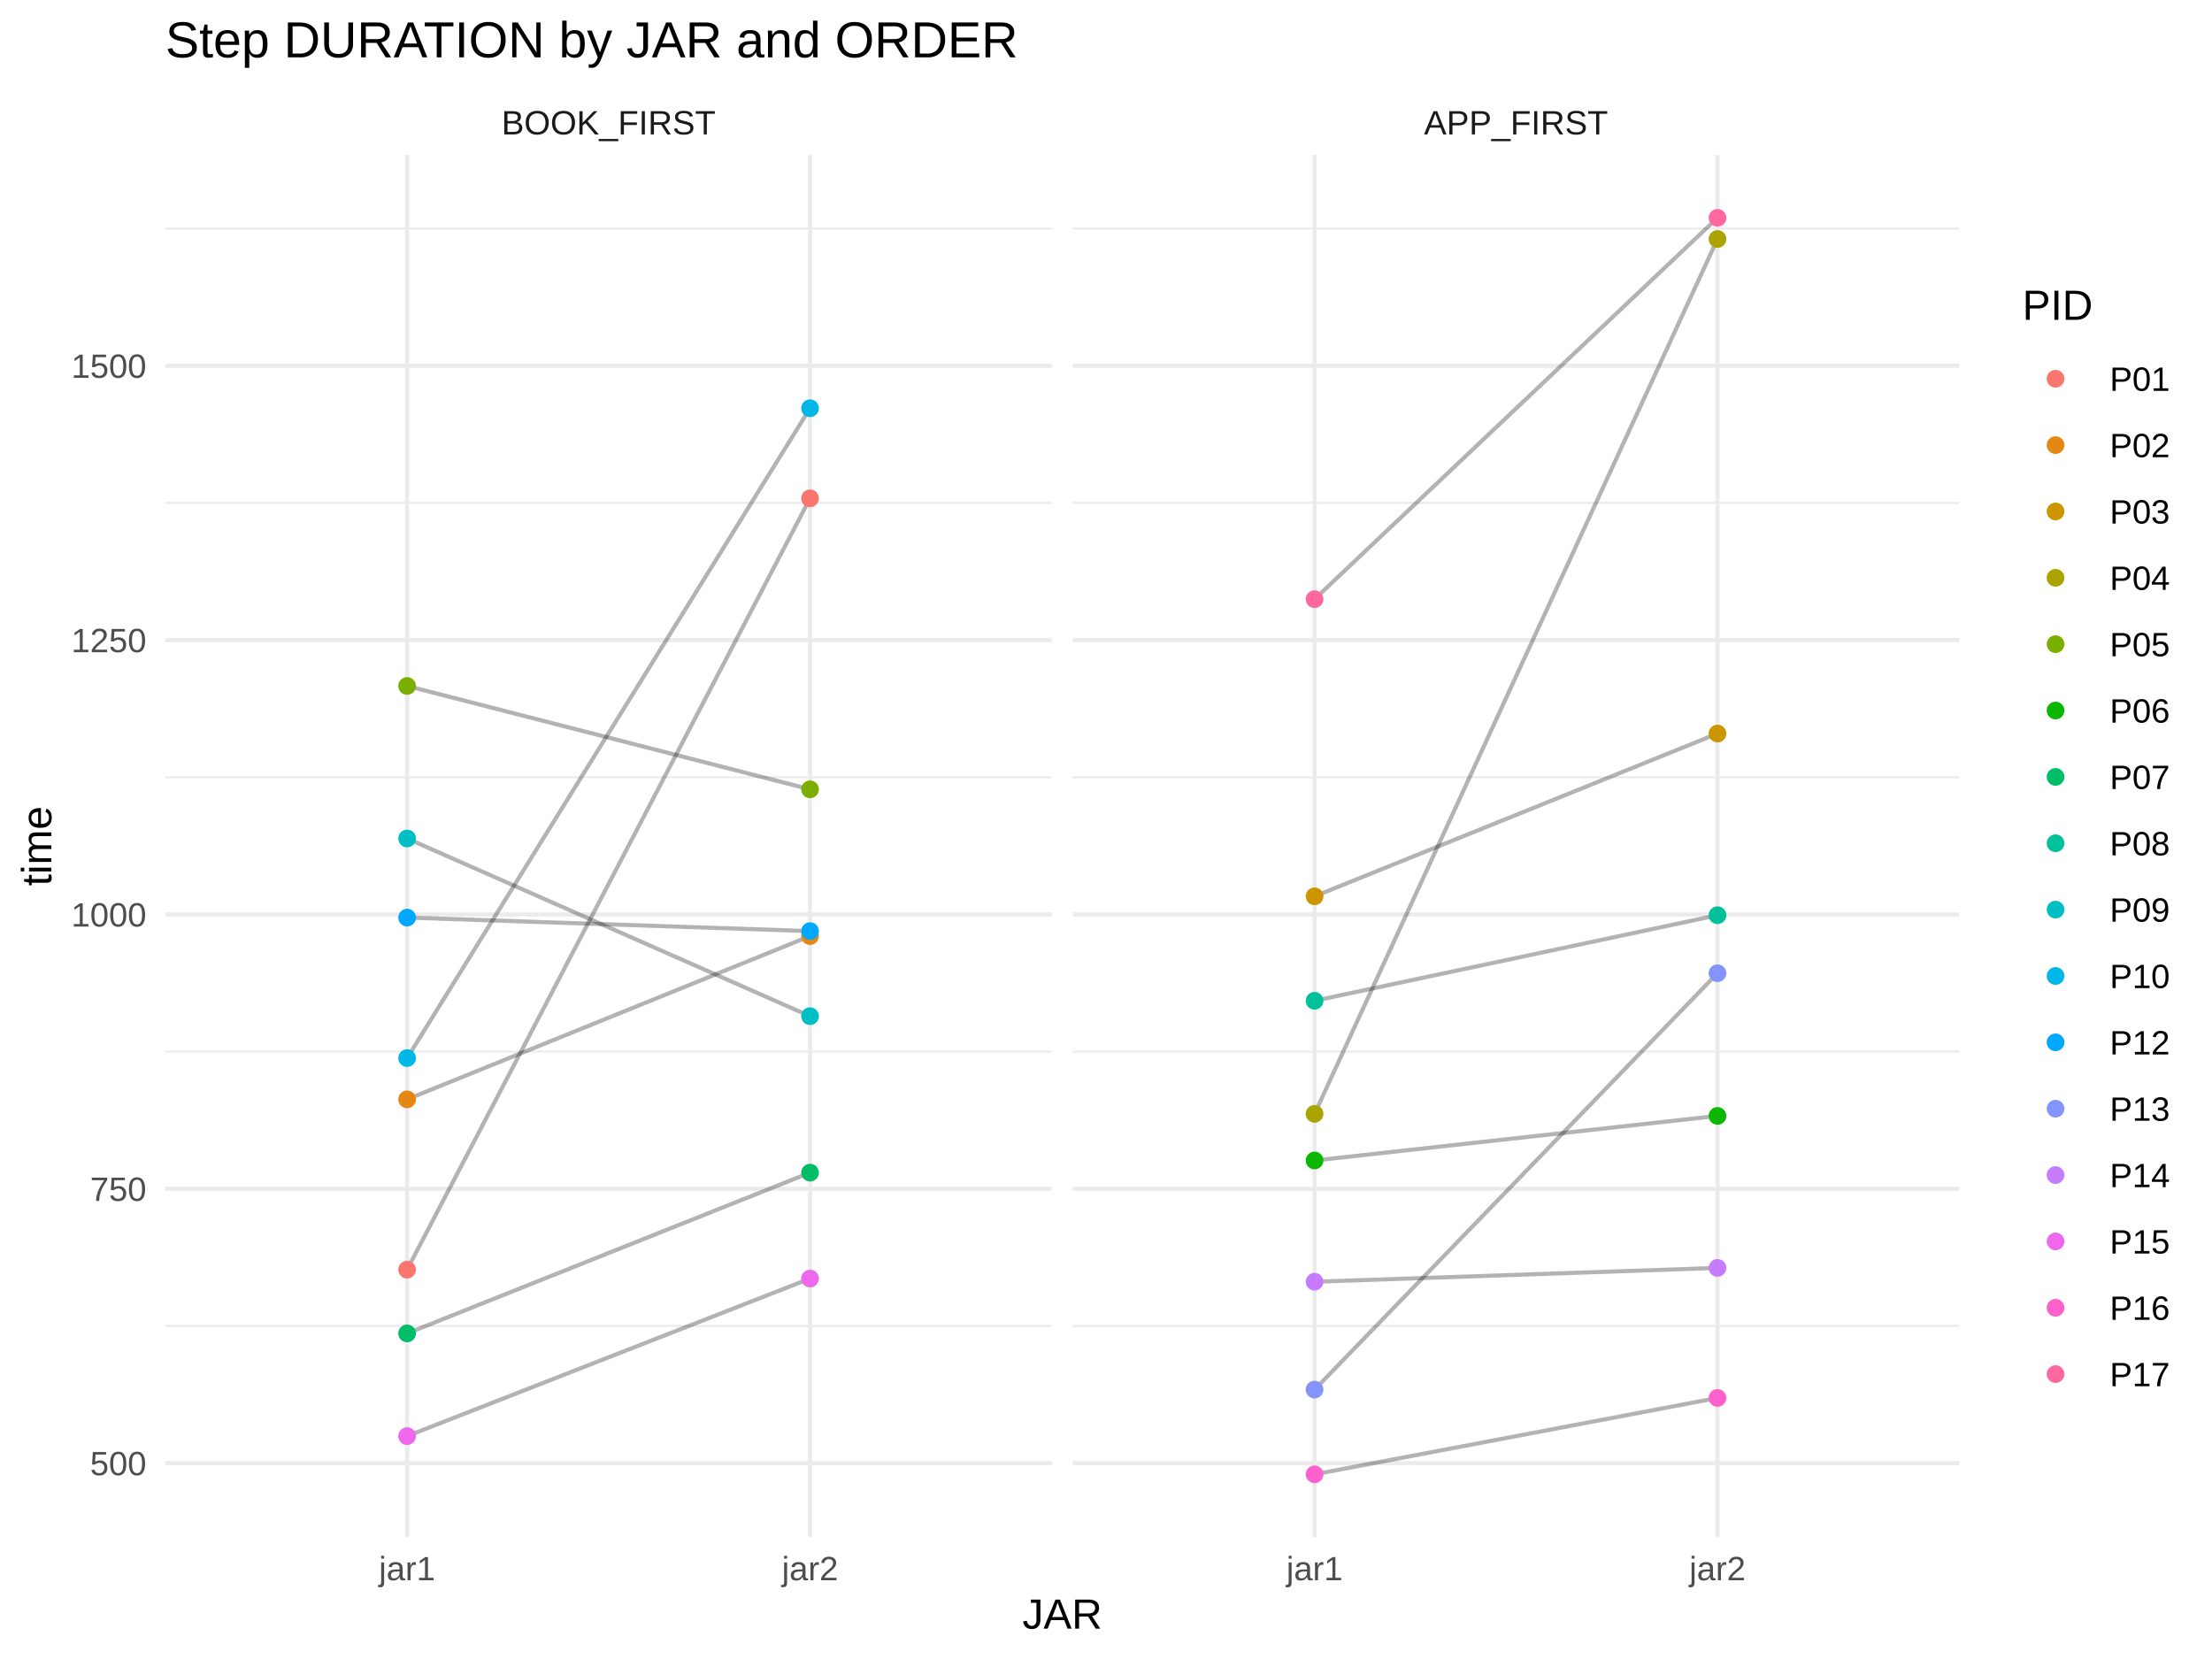
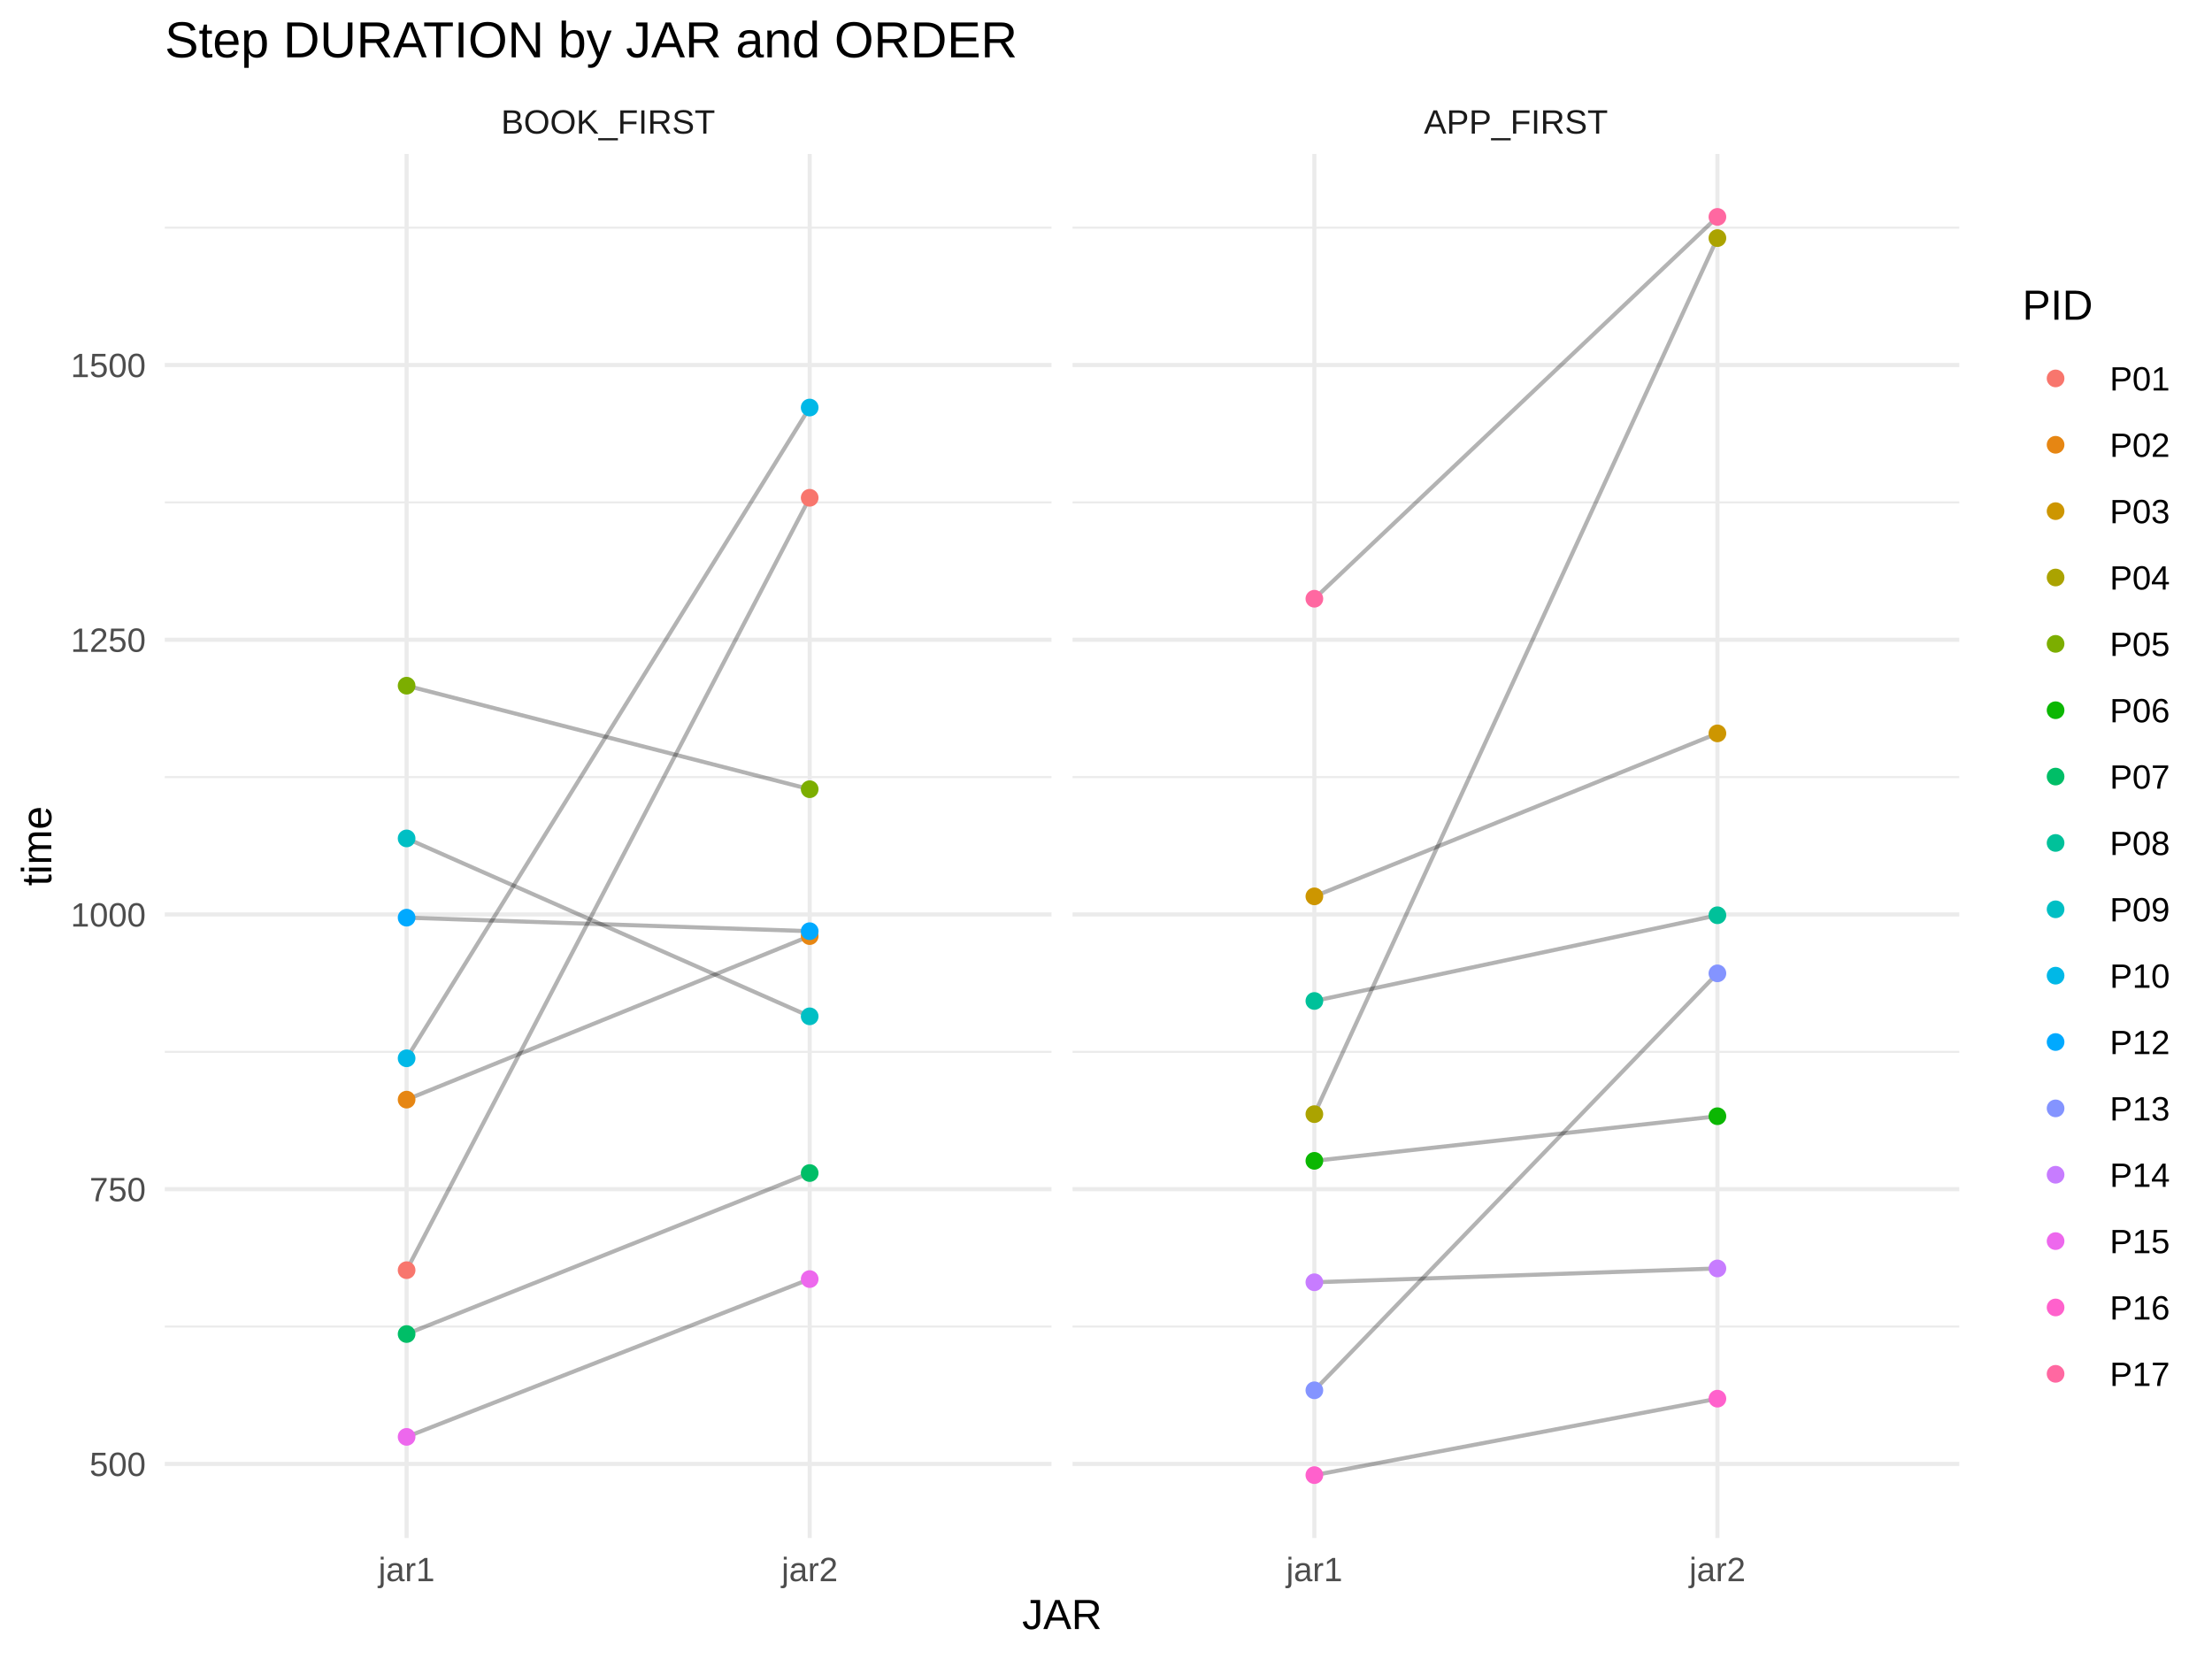
- <svg xmlns="http://www.w3.org/2000/svg" class="svglite" width="576.00pt" height="432.00pt" viewBox="0 0 576.00 432.00">
-   <defs>
-     <style type="text/css">
+ <svg xmlns="http://www.w3.org/2000/svg" width="576.00pt" height="432.00pt" viewBox="0 0 576.00 432.00">
+   <g class="svglite">
+     <defs>
+       <style type="text/css">
    .svglite line, .svglite polyline, .svglite polygon, .svglite path, .svglite rect, .svglite circle {
      fill: none;
      stroke: #000000;
      stroke-linecap: round;
      stroke-linejoin: round;
      stroke-miterlimit: 10.00;
    }
    .svglite text {
      white-space: pre;
    }
+     .svglite g.glyphgroup path {
+       fill: inherit;
+       stroke: none;
+     }
  </style>
-   </defs>
-   <rect width="100%" height="100%" style="stroke: none; fill: none;" />
-   <defs>
-     <clipPath id="cpMC4wMHw1NzYuMDB8MC4wMHw0MzIuMDA=">
-       <rect x="0.00" y="0.00" width="576.00" height="432.00" />
-     </clipPath>
-   </defs>
-   <g clip-path="url(#cpMC4wMHw1NzYuMDB8MC4wMHw0MzIuMDA=)">
+     </defs>
+     <rect width="100%" height="100%" style="stroke: none; fill: none;" />
+     <defs>
+       <clipPath id="cpMC4wMHw1NzYuMDB8MC4wMHw0MzIuMDA=">
+         <rect x="0.00" y="0.00" width="576.00" height="432.00" />
+       </clipPath>
+     </defs>
+     <g clip-path="url(#cpMC4wMHw1NzYuMDB8MC4wMHw0MzIuMDA=)">
</g>
-   <defs>
-     <clipPath id="cpNDMuMDZ8MjczLjg4fDQwLjM2fDQwMC4yNw==">
-       <rect x="43.06" y="40.36" width="230.82" height="359.90" />
-     </clipPath>
-   </defs>
-   <g clip-path="url(#cpNDMuMDZ8MjczLjg4fDQwLjM2fDQwMC4yNw==)">
-     <polyline points="43.06,345.27 273.88,345.27 " style="stroke-width: 0.53; stroke: #EBEBEB; stroke-linecap: butt;" />
-     <polyline points="43.06,273.84 273.88,273.84 " style="stroke-width: 0.53; stroke: #EBEBEB; stroke-linecap: butt;" />
-     <polyline points="43.06,202.40 273.88,202.40 " style="stroke-width: 0.53; stroke: #EBEBEB; stroke-linecap: butt;" />
-     <polyline points="43.06,130.96 273.88,130.96 " style="stroke-width: 0.53; stroke: #EBEBEB; stroke-linecap: butt;" />
-     <polyline points="43.06,59.52 273.88,59.52 " style="stroke-width: 0.53; stroke: #EBEBEB; stroke-linecap: butt;" />
-     <polyline points="43.06,380.99 273.88,380.99 " style="stroke-width: 1.07; stroke: #EBEBEB; stroke-linecap: butt;" />
-     <polyline points="43.06,309.55 273.88,309.55 " style="stroke-width: 1.07; stroke: #EBEBEB; stroke-linecap: butt;" />
-     <polyline points="43.06,238.12 273.88,238.12 " style="stroke-width: 1.07; stroke: #EBEBEB; stroke-linecap: butt;" />
-     <polyline points="43.06,166.68 273.88,166.68 " style="stroke-width: 1.07; stroke: #EBEBEB; stroke-linecap: butt;" />
-     <polyline points="43.06,95.24 273.88,95.24 " style="stroke-width: 1.07; stroke: #EBEBEB; stroke-linecap: butt;" />
-     <polyline points="106.01,400.27 106.01,40.36 " style="stroke-width: 1.07; stroke: #EBEBEB; stroke-linecap: butt;" />
-     <polyline points="210.93,400.27 210.93,40.36 " style="stroke-width: 1.07; stroke: #EBEBEB; stroke-linecap: butt;" />
-     <polyline points="106.01,330.61 210.93,129.76 " style="stroke-width: 1.07; stroke: #000000; stroke-opacity: 0.30; stroke-linecap: butt;" />
-     <polyline points="106.01,286.27 210.93,243.75 " style="stroke-width: 1.07; stroke: #000000; stroke-opacity: 0.30; stroke-linecap: butt;" />
-     <polyline points="106.01,178.62 210.93,205.54 " style="stroke-width: 1.07; stroke: #000000; stroke-opacity: 0.30; stroke-linecap: butt;" />
-     <polyline points="106.01,347.22 210.93,305.35 " style="stroke-width: 1.07; stroke: #000000; stroke-opacity: 0.30; stroke-linecap: butt;" />
-     <polyline points="106.01,218.34 210.93,264.61 " style="stroke-width: 1.07; stroke: #000000; stroke-opacity: 0.30; stroke-linecap: butt;" />
-     <polyline points="106.01,275.52 210.93,106.30 " style="stroke-width: 1.07; stroke: #000000; stroke-opacity: 0.30; stroke-linecap: butt;" />
-     <polyline points="106.01,238.94 210.93,242.46 " style="stroke-width: 1.07; stroke: #000000; stroke-opacity: 0.30; stroke-linecap: butt;" />
-     <polyline points="106.01,373.96 210.93,332.93 " style="stroke-width: 1.07; stroke: #000000; stroke-opacity: 0.30; stroke-linecap: butt;" />
-     <circle cx="106.01" cy="330.61" r="1.95" style="stroke-width: 0.71; stroke: #F8766D; fill: #F8766D;" />
-     <circle cx="210.93" cy="129.76" r="1.95" style="stroke-width: 0.71; stroke: #F8766D; fill: #F8766D;" />
-     <circle cx="106.01" cy="286.27" r="1.95" style="stroke-width: 0.71; stroke: #E68613; fill: #E68613;" />
-     <circle cx="210.93" cy="243.75" r="1.95" style="stroke-width: 0.71; stroke: #E68613; fill: #E68613;" />
-     <circle cx="106.01" cy="178.62" r="1.95" style="stroke-width: 0.71; stroke: #7CAE00; fill: #7CAE00;" />
-     <circle cx="210.93" cy="205.54" r="1.95" style="stroke-width: 0.71; stroke: #7CAE00; fill: #7CAE00;" />
-     <circle cx="106.01" cy="347.22" r="1.95" style="stroke-width: 0.71; stroke: #00BE67; fill: #00BE67;" />
-     <circle cx="210.93" cy="305.35" r="1.95" style="stroke-width: 0.71; stroke: #00BE67; fill: #00BE67;" />
-     <circle cx="106.01" cy="218.34" r="1.95" style="stroke-width: 0.71; stroke: #00BFC4; fill: #00BFC4;" />
-     <circle cx="210.93" cy="264.61" r="1.95" style="stroke-width: 0.71; stroke: #00BFC4; fill: #00BFC4;" />
-     <circle cx="106.01" cy="275.52" r="1.95" style="stroke-width: 0.71; stroke: #00B8E7; fill: #00B8E7;" />
-     <circle cx="210.93" cy="106.30" r="1.95" style="stroke-width: 0.71; stroke: #00B8E7; fill: #00B8E7;" />
-     <circle cx="106.01" cy="238.94" r="1.95" style="stroke-width: 0.71; stroke: #00A9FF; fill: #00A9FF;" />
-     <circle cx="210.93" cy="242.46" r="1.95" style="stroke-width: 0.71; stroke: #00A9FF; fill: #00A9FF;" />
-     <circle cx="106.01" cy="373.96" r="1.95" style="stroke-width: 0.71; stroke: #ED68ED; fill: #ED68ED;" />
-     <circle cx="210.93" cy="332.93" r="1.95" style="stroke-width: 0.71; stroke: #ED68ED; fill: #ED68ED;" />
-   </g>
-   <g clip-path="url(#cpMC4wMHw1NzYuMDB8MC4wMHw0MzIuMDA=)">
+     <defs>
+       <clipPath id="cpNDIuOTF8MjczLjgxfDQwLjA5fDQwMC41MA==">
+         <rect x="42.91" y="40.09" width="230.90" height="360.41" />
+       </clipPath>
+     </defs>
+     <g clip-path="url(#cpNDIuOTF8MjczLjgxfDQwLjA5fDQwMC41MA==)">
+       <polyline points="42.91,345.43 273.81,345.43 " style="stroke-width: 0.53; stroke: #EBEBEB; stroke-linecap: butt;" />
+       <polyline points="42.91,273.90 273.81,273.90 " style="stroke-width: 0.53; stroke: #EBEBEB; stroke-linecap: butt;" />
+       <polyline points="42.91,202.36 273.81,202.36 " style="stroke-width: 0.53; stroke: #EBEBEB; stroke-linecap: butt;" />
+       <polyline points="42.91,130.82 273.81,130.82 " style="stroke-width: 0.53; stroke: #EBEBEB; stroke-linecap: butt;" />
+       <polyline points="42.91,59.28 273.81,59.28 " style="stroke-width: 0.53; stroke: #EBEBEB; stroke-linecap: butt;" />
+       <polyline points="42.91,381.20 273.81,381.20 " style="stroke-width: 1.07; stroke: #EBEBEB; stroke-linecap: butt;" />
+       <polyline points="42.91,309.66 273.81,309.66 " style="stroke-width: 1.07; stroke: #EBEBEB; stroke-linecap: butt;" />
+       <polyline points="42.91,238.13 273.81,238.13 " style="stroke-width: 1.07; stroke: #EBEBEB; stroke-linecap: butt;" />
+       <polyline points="42.91,166.59 273.81,166.59 " style="stroke-width: 1.07; stroke: #EBEBEB; stroke-linecap: butt;" />
+       <polyline points="42.91,95.05 273.81,95.05 " style="stroke-width: 1.07; stroke: #EBEBEB; stroke-linecap: butt;" />
+       <polyline points="105.88,400.50 105.88,40.09 " style="stroke-width: 1.07; stroke: #EBEBEB; stroke-linecap: butt;" />
+       <polyline points="210.84,400.50 210.84,40.09 " style="stroke-width: 1.07; stroke: #EBEBEB; stroke-linecap: butt;" />
+       <polyline points="105.88,330.75 210.84,129.62 " style="stroke-width: 1.07; stroke: #000000; stroke-opacity: 0.30; stroke-linecap: butt;" />
+       <polyline points="105.88,286.34 210.84,243.76 " style="stroke-width: 1.07; stroke: #000000; stroke-opacity: 0.30; stroke-linecap: butt;" />
+       <polyline points="105.88,178.55 210.84,205.51 " style="stroke-width: 1.07; stroke: #000000; stroke-opacity: 0.30; stroke-linecap: butt;" />
+       <polyline points="105.88,347.38 210.84,305.46 " style="stroke-width: 1.07; stroke: #000000; stroke-opacity: 0.30; stroke-linecap: butt;" />
+       <polyline points="105.88,218.32 210.84,264.65 " style="stroke-width: 1.07; stroke: #000000; stroke-opacity: 0.30; stroke-linecap: butt;" />
+       <polyline points="105.88,275.58 210.84,106.12 " style="stroke-width: 1.07; stroke: #000000; stroke-opacity: 0.30; stroke-linecap: butt;" />
+       <polyline points="105.88,238.96 210.84,242.48 " style="stroke-width: 1.07; stroke: #000000; stroke-opacity: 0.30; stroke-linecap: butt;" />
+       <polyline points="105.88,374.16 210.84,333.07 " style="stroke-width: 1.07; stroke: #000000; stroke-opacity: 0.30; stroke-linecap: butt;" />
+       <circle cx="105.88" cy="330.75" r="1.95" style="stroke-width: 0.71; stroke: #F8766D; fill: #F8766D;" />
+       <circle cx="210.84" cy="129.62" r="1.95" style="stroke-width: 0.71; stroke: #F8766D; fill: #F8766D;" />
+       <circle cx="105.88" cy="286.34" r="1.95" style="stroke-width: 0.71; stroke: #E68613; fill: #E68613;" />
+       <circle cx="210.84" cy="243.76" r="1.95" style="stroke-width: 0.71; stroke: #E68613; fill: #E68613;" />
+       <circle cx="105.88" cy="178.55" r="1.95" style="stroke-width: 0.71; stroke: #7CAE00; fill: #7CAE00;" />
+       <circle cx="210.84" cy="205.51" r="1.95" style="stroke-width: 0.71; stroke: #7CAE00; fill: #7CAE00;" />
+       <circle cx="105.88" cy="347.38" r="1.95" style="stroke-width: 0.71; stroke: #00BE67; fill: #00BE67;" />
+       <circle cx="210.84" cy="305.46" r="1.95" style="stroke-width: 0.71; stroke: #00BE67; fill: #00BE67;" />
+       <circle cx="105.88" cy="218.32" r="1.95" style="stroke-width: 0.71; stroke: #00BFC4; fill: #00BFC4;" />
+       <circle cx="210.84" cy="264.65" r="1.95" style="stroke-width: 0.71; stroke: #00BFC4; fill: #00BFC4;" />
+       <circle cx="105.88" cy="275.58" r="1.95" style="stroke-width: 0.71; stroke: #00B8E7; fill: #00B8E7;" />
+       <circle cx="210.84" cy="106.12" r="1.95" style="stroke-width: 0.71; stroke: #00B8E7; fill: #00B8E7;" />
+       <circle cx="105.88" cy="238.96" r="1.95" style="stroke-width: 0.71; stroke: #00A9FF; fill: #00A9FF;" />
+       <circle cx="210.84" cy="242.48" r="1.95" style="stroke-width: 0.71; stroke: #00A9FF; fill: #00A9FF;" />
+       <circle cx="105.88" cy="374.16" r="1.95" style="stroke-width: 0.71; stroke: #ED68ED; fill: #ED68ED;" />
+       <circle cx="210.84" cy="333.07" r="1.95" style="stroke-width: 0.71; stroke: #ED68ED; fill: #ED68ED;" />
+     </g>
+     <g clip-path="url(#cpMC4wMHw1NzYuMDB8MC4wMHw0MzIuMDA=)">
</g>
-   <defs>
-     <clipPath id="cpMjc5LjM2fDUxMC4xOHw0MC4zNnw0MDAuMjc=">
-       <rect x="279.36" y="40.36" width="230.82" height="359.90" />
-     </clipPath>
-   </defs>
-   <g clip-path="url(#cpMjc5LjM2fDUxMC4xOHw0MC4zNnw0MDAuMjc=)">
-     <polyline points="279.36,345.27 510.18,345.27 " style="stroke-width: 0.53; stroke: #EBEBEB; stroke-linecap: butt;" />
-     <polyline points="279.36,273.84 510.18,273.84 " style="stroke-width: 0.53; stroke: #EBEBEB; stroke-linecap: butt;" />
-     <polyline points="279.36,202.40 510.18,202.40 " style="stroke-width: 0.53; stroke: #EBEBEB; stroke-linecap: butt;" />
-     <polyline points="279.36,130.96 510.18,130.96 " style="stroke-width: 0.53; stroke: #EBEBEB; stroke-linecap: butt;" />
-     <polyline points="279.36,59.52 510.18,59.52 " style="stroke-width: 0.53; stroke: #EBEBEB; stroke-linecap: butt;" />
-     <polyline points="279.36,380.99 510.18,380.99 " style="stroke-width: 1.07; stroke: #EBEBEB; stroke-linecap: butt;" />
-     <polyline points="279.36,309.55 510.18,309.55 " style="stroke-width: 1.07; stroke: #EBEBEB; stroke-linecap: butt;" />
-     <polyline points="279.36,238.12 510.18,238.12 " style="stroke-width: 1.07; stroke: #EBEBEB; stroke-linecap: butt;" />
-     <polyline points="279.36,166.68 510.18,166.68 " style="stroke-width: 1.07; stroke: #EBEBEB; stroke-linecap: butt;" />
-     <polyline points="279.36,95.24 510.18,95.24 " style="stroke-width: 1.07; stroke: #EBEBEB; stroke-linecap: butt;" />
-     <polyline points="342.31,400.27 342.31,40.36 " style="stroke-width: 1.07; stroke: #EBEBEB; stroke-linecap: butt;" />
-     <polyline points="447.23,400.27 447.23,40.36 " style="stroke-width: 1.07; stroke: #EBEBEB; stroke-linecap: butt;" />
-     <polyline points="342.31,233.40 447.23,191.02 " style="stroke-width: 1.07; stroke: #000000; stroke-opacity: 0.30; stroke-linecap: butt;" />
-     <polyline points="342.31,290.04 447.23,62.24 " style="stroke-width: 1.07; stroke: #000000; stroke-opacity: 0.30; stroke-linecap: butt;" />
-     <polyline points="342.31,302.18 447.23,290.58 " style="stroke-width: 1.07; stroke: #000000; stroke-opacity: 0.30; stroke-linecap: butt;" />
-     <polyline points="342.31,260.60 447.23,238.32 " style="stroke-width: 1.07; stroke: #000000; stroke-opacity: 0.30; stroke-linecap: butt;" />
-     <polyline points="342.31,361.85 447.23,253.43 " style="stroke-width: 1.07; stroke: #000000; stroke-opacity: 0.30; stroke-linecap: butt;" />
-     <polyline points="342.31,333.76 447.23,330.16 " style="stroke-width: 1.07; stroke: #000000; stroke-opacity: 0.30; stroke-linecap: butt;" />
-     <polyline points="342.31,383.91 447.23,364.02 " style="stroke-width: 1.07; stroke: #000000; stroke-opacity: 0.30; stroke-linecap: butt;" />
-     <polyline points="342.31,156.02 447.23,56.72 " style="stroke-width: 1.07; stroke: #000000; stroke-opacity: 0.30; stroke-linecap: butt;" />
-     <circle cx="342.31" cy="233.40" r="1.95" style="stroke-width: 0.71; stroke: #CD9600; fill: #CD9600;" />
-     <circle cx="447.23" cy="191.02" r="1.95" style="stroke-width: 0.71; stroke: #CD9600; fill: #CD9600;" />
-     <circle cx="342.31" cy="290.04" r="1.95" style="stroke-width: 0.71; stroke: #ABA300; fill: #ABA300;" />
-     <circle cx="447.23" cy="62.24" r="1.95" style="stroke-width: 0.71; stroke: #ABA300; fill: #ABA300;" />
-     <circle cx="342.31" cy="302.18" r="1.95" style="stroke-width: 0.71; stroke: #0BB702; fill: #0BB702;" />
-     <circle cx="447.23" cy="290.58" r="1.95" style="stroke-width: 0.71; stroke: #0BB702; fill: #0BB702;" />
-     <circle cx="342.31" cy="260.60" r="1.95" style="stroke-width: 0.71; stroke: #00C19A; fill: #00C19A;" />
-     <circle cx="447.23" cy="238.32" r="1.95" style="stroke-width: 0.71; stroke: #00C19A; fill: #00C19A;" />
-     <circle cx="342.31" cy="361.85" r="1.95" style="stroke-width: 0.71; stroke: #8494FF; fill: #8494FF;" />
-     <circle cx="447.23" cy="253.43" r="1.95" style="stroke-width: 0.71; stroke: #8494FF; fill: #8494FF;" />
-     <circle cx="342.31" cy="333.76" r="1.95" style="stroke-width: 0.71; stroke: #C77CFF; fill: #C77CFF;" />
-     <circle cx="447.23" cy="330.16" r="1.95" style="stroke-width: 0.71; stroke: #C77CFF; fill: #C77CFF;" />
-     <circle cx="342.31" cy="383.91" r="1.95" style="stroke-width: 0.71; stroke: #FF61CC; fill: #FF61CC;" />
-     <circle cx="447.23" cy="364.02" r="1.95" style="stroke-width: 0.71; stroke: #FF61CC; fill: #FF61CC;" />
-     <circle cx="342.31" cy="156.02" r="1.95" style="stroke-width: 0.71; stroke: #FF68A1; fill: #FF68A1;" />
-     <circle cx="447.23" cy="56.72" r="1.95" style="stroke-width: 0.71; stroke: #FF68A1; fill: #FF68A1;" />
-   </g>
-   <g clip-path="url(#cpMC4wMHw1NzYuMDB8MC4wMHw0MzIuMDA=)">
+     <defs>
+       <clipPath id="cpMjc5LjI5fDUxMC4xOXw0MC4wOXw0MDAuNTA=">
+         <rect x="279.29" y="40.09" width="230.90" height="360.41" />
+       </clipPath>
+     </defs>
+     <g clip-path="url(#cpMjc5LjI5fDUxMC4xOXw0MC4wOXw0MDAuNTA=)">
+       <polyline points="279.29,345.43 510.19,345.43 " style="stroke-width: 0.53; stroke: #EBEBEB; stroke-linecap: butt;" />
+       <polyline points="279.29,273.90 510.19,273.90 " style="stroke-width: 0.53; stroke: #EBEBEB; stroke-linecap: butt;" />
+       <polyline points="279.29,202.36 510.19,202.36 " style="stroke-width: 0.53; stroke: #EBEBEB; stroke-linecap: butt;" />
+       <polyline points="279.29,130.82 510.19,130.82 " style="stroke-width: 0.53; stroke: #EBEBEB; stroke-linecap: butt;" />
+       <polyline points="279.29,59.28 510.19,59.28 " style="stroke-width: 0.53; stroke: #EBEBEB; stroke-linecap: butt;" />
+       <polyline points="279.29,381.20 510.19,381.20 " style="stroke-width: 1.07; stroke: #EBEBEB; stroke-linecap: butt;" />
+       <polyline points="279.29,309.66 510.19,309.66 " style="stroke-width: 1.07; stroke: #EBEBEB; stroke-linecap: butt;" />
+       <polyline points="279.29,238.13 510.19,238.13 " style="stroke-width: 1.07; stroke: #EBEBEB; stroke-linecap: butt;" />
+       <polyline points="279.29,166.59 510.19,166.59 " style="stroke-width: 1.07; stroke: #EBEBEB; stroke-linecap: butt;" />
+       <polyline points="279.29,95.05 510.19,95.05 " style="stroke-width: 1.07; stroke: #EBEBEB; stroke-linecap: butt;" />
+       <polyline points="342.26,400.50 342.26,40.09 " style="stroke-width: 1.07; stroke: #EBEBEB; stroke-linecap: butt;" />
+       <polyline points="447.21,400.50 447.21,40.09 " style="stroke-width: 1.07; stroke: #EBEBEB; stroke-linecap: butt;" />
+       <polyline points="342.26,233.41 447.21,190.97 " style="stroke-width: 1.07; stroke: #000000; stroke-opacity: 0.30; stroke-linecap: butt;" />
+       <polyline points="342.26,290.12 447.21,62.00 " style="stroke-width: 1.07; stroke: #000000; stroke-opacity: 0.30; stroke-linecap: butt;" />
+       <polyline points="342.26,302.28 447.21,290.66 " style="stroke-width: 1.07; stroke: #000000; stroke-opacity: 0.30; stroke-linecap: butt;" />
+       <polyline points="342.26,260.65 447.21,238.33 " style="stroke-width: 1.07; stroke: #000000; stroke-opacity: 0.30; stroke-linecap: butt;" />
+       <polyline points="342.26,362.03 447.21,253.46 " style="stroke-width: 1.07; stroke: #000000; stroke-opacity: 0.30; stroke-linecap: butt;" />
+       <polyline points="342.26,333.90 447.21,330.30 " style="stroke-width: 1.07; stroke: #000000; stroke-opacity: 0.30; stroke-linecap: butt;" />
+       <polyline points="342.26,384.12 447.21,364.21 " style="stroke-width: 1.07; stroke: #000000; stroke-opacity: 0.30; stroke-linecap: butt;" />
+       <polyline points="342.26,155.91 447.21,56.48 " style="stroke-width: 1.07; stroke: #000000; stroke-opacity: 0.30; stroke-linecap: butt;" />
+       <circle cx="342.26" cy="233.41" r="1.95" style="stroke-width: 0.71; stroke: #CD9600; fill: #CD9600;" />
+       <circle cx="447.21" cy="190.97" r="1.95" style="stroke-width: 0.71; stroke: #CD9600; fill: #CD9600;" />
+       <circle cx="342.26" cy="290.12" r="1.95" style="stroke-width: 0.71; stroke: #ABA300; fill: #ABA300;" />
+       <circle cx="447.21" cy="62.00" r="1.95" style="stroke-width: 0.71; stroke: #ABA300; fill: #ABA300;" />
+       <circle cx="342.26" cy="302.28" r="1.95" style="stroke-width: 0.71; stroke: #0BB702; fill: #0BB702;" />
+       <circle cx="447.21" cy="290.66" r="1.95" style="stroke-width: 0.71; stroke: #0BB702; fill: #0BB702;" />
+       <circle cx="342.26" cy="260.65" r="1.95" style="stroke-width: 0.71; stroke: #00C19A; fill: #00C19A;" />
+       <circle cx="447.21" cy="238.33" r="1.95" style="stroke-width: 0.71; stroke: #00C19A; fill: #00C19A;" />
+       <circle cx="342.26" cy="362.03" r="1.95" style="stroke-width: 0.71; stroke: #8494FF; fill: #8494FF;" />
+       <circle cx="447.21" cy="253.46" r="1.95" style="stroke-width: 0.71; stroke: #8494FF; fill: #8494FF;" />
+       <circle cx="342.26" cy="333.90" r="1.95" style="stroke-width: 0.71; stroke: #C77CFF; fill: #C77CFF;" />
+       <circle cx="447.21" cy="330.30" r="1.95" style="stroke-width: 0.71; stroke: #C77CFF; fill: #C77CFF;" />
+       <circle cx="342.26" cy="384.12" r="1.95" style="stroke-width: 0.71; stroke: #FF61CC; fill: #FF61CC;" />
+       <circle cx="447.21" cy="364.21" r="1.95" style="stroke-width: 0.71; stroke: #FF61CC; fill: #FF61CC;" />
+       <circle cx="342.26" cy="155.91" r="1.95" style="stroke-width: 0.71; stroke: #FF68A1; fill: #FF68A1;" />
+       <circle cx="447.21" cy="56.48" r="1.95" style="stroke-width: 0.71; stroke: #FF68A1; fill: #FF68A1;" />
+     </g>
+     <g clip-path="url(#cpMC4wMHw1NzYuMDB8MC4wMHw0MzIuMDA=)">
</g>
-   <defs>
-     <clipPath id="cpNDMuMDZ8MjczLjg4fDIzLjM0fDQwLjM2">
-       <rect x="43.06" y="23.34" width="230.82" height="17.03" />
-     </clipPath>
-   </defs>
-   <g clip-path="url(#cpNDMuMDZ8MjczLjg4fDIzLjM0fDQwLjM2)">
-     <text x="158.47" y="35.00" text-anchor="middle" style="font-size: 8.80px;fill: #1A1A1A; font-family: &quot;Arial&quot;;" textLength="55.71px" lengthAdjust="spacingAndGlyphs">BOOK_FIRST</text>
-   </g>
-   <g clip-path="url(#cpMC4wMHw1NzYuMDB8MC4wMHw0MzIuMDA=)">
+     <defs>
+       <clipPath id="cpNDIuOTF8MjczLjgxfDIzLjE4fDQwLjA5">
+         <rect x="42.91" y="23.18" width="230.90" height="16.92" />
+       </clipPath>
+     </defs>
+     <g clip-path="url(#cpNDIuOTF8MjczLjgxfDIzLjE4fDQwLjA5)">
+       <text x="158.36" y="34.79" text-anchor="middle" style="font-size: 8.80px;fill: #1A1A1A; font-family: &quot;Arial&quot;;" textLength="55.75px" lengthAdjust="spacingAndGlyphs">BOOK_FIRST</text>
+     </g>
+     <g clip-path="url(#cpMC4wMHw1NzYuMDB8MC4wMHw0MzIuMDA=)">
</g>
-   <defs>
-     <clipPath id="cpMjc5LjM2fDUxMC4xOHwyMy4zNHw0MC4zNg==">
-       <rect x="279.36" y="23.34" width="230.82" height="17.03" />
-     </clipPath>
-   </defs>
-   <g clip-path="url(#cpMjc5LjM2fDUxMC4xOHwyMy4zNHw0MC4zNg==)">
-     <text x="394.77" y="35.00" text-anchor="middle" style="font-size: 8.80px;fill: #1A1A1A; font-family: &quot;Arial&quot;;" textLength="47.90px" lengthAdjust="spacingAndGlyphs">APP_FIRST</text>
-   </g>
-   <g clip-path="url(#cpMC4wMHw1NzYuMDB8MC4wMHw0MzIuMDA=)">
-     <text x="106.01" y="411.50" text-anchor="middle" style="font-size: 8.80px;fill: #4D4D4D; font-family: &quot;Arial&quot;;" textLength="14.67px" lengthAdjust="spacingAndGlyphs">jar1</text>
-     <text x="210.93" y="411.50" text-anchor="middle" style="font-size: 8.80px;fill: #4D4D4D; font-family: &quot;Arial&quot;;" textLength="14.67px" lengthAdjust="spacingAndGlyphs">jar2</text>
-     <text x="342.31" y="411.50" text-anchor="middle" style="font-size: 8.80px;fill: #4D4D4D; font-family: &quot;Arial&quot;;" textLength="14.67px" lengthAdjust="spacingAndGlyphs">jar1</text>
-     <text x="447.23" y="411.50" text-anchor="middle" style="font-size: 8.80px;fill: #4D4D4D; font-family: &quot;Arial&quot;;" textLength="14.67px" lengthAdjust="spacingAndGlyphs">jar2</text>
-     <text x="38.13" y="384.15" text-anchor="end" style="font-size: 8.80px;fill: #4D4D4D; font-family: &quot;Arial&quot;;" textLength="14.69px" lengthAdjust="spacingAndGlyphs">500</text>
-     <text x="38.13" y="312.71" text-anchor="end" style="font-size: 8.80px;fill: #4D4D4D; font-family: &quot;Arial&quot;;" textLength="14.69px" lengthAdjust="spacingAndGlyphs">750</text>
-     <text x="38.13" y="241.27" text-anchor="end" style="font-size: 8.80px;fill: #4D4D4D; font-family: &quot;Arial&quot;;" textLength="19.58px" lengthAdjust="spacingAndGlyphs">1000</text>
-     <text x="38.13" y="169.83" text-anchor="end" style="font-size: 8.80px;fill: #4D4D4D; font-family: &quot;Arial&quot;;" textLength="19.58px" lengthAdjust="spacingAndGlyphs">1250</text>
-     <text x="38.13" y="98.39" text-anchor="end" style="font-size: 8.80px;fill: #4D4D4D; font-family: &quot;Arial&quot;;" textLength="19.58px" lengthAdjust="spacingAndGlyphs">1500</text>
-     <text x="276.62" y="424.09" text-anchor="middle" style="font-size: 11.00px; font-family: &quot;Arial&quot;;" textLength="20.78px" lengthAdjust="spacingAndGlyphs">JAR</text>
-     <text transform="translate(13.37,220.31) rotate(-90)" text-anchor="middle" style="font-size: 11.00px; font-family: &quot;Arial&quot;;" textLength="20.78px" lengthAdjust="spacingAndGlyphs">time</text>
-     <text x="526.62" y="83.28" style="font-size: 11.00px; font-family: &quot;Arial&quot;;" textLength="18.33px" lengthAdjust="spacingAndGlyphs">PID</text>
-     <circle cx="535.26" cy="98.62" r="1.95" style="stroke-width: 0.71; stroke: #F8766D; fill: #F8766D;" />
-     <circle cx="535.26" cy="115.90" r="1.95" style="stroke-width: 0.71; stroke: #E68613; fill: #E68613;" />
-     <circle cx="535.26" cy="133.18" r="1.95" style="stroke-width: 0.71; stroke: #CD9600; fill: #CD9600;" />
-     <circle cx="535.26" cy="150.46" r="1.95" style="stroke-width: 0.71; stroke: #ABA300; fill: #ABA300;" />
-     <circle cx="535.26" cy="167.74" r="1.95" style="stroke-width: 0.71; stroke: #7CAE00; fill: #7CAE00;" />
-     <circle cx="535.26" cy="185.02" r="1.95" style="stroke-width: 0.71; stroke: #0BB702; fill: #0BB702;" />
-     <circle cx="535.26" cy="202.30" r="1.95" style="stroke-width: 0.71; stroke: #00BE67; fill: #00BE67;" />
-     <circle cx="535.26" cy="219.58" r="1.95" style="stroke-width: 0.71; stroke: #00C19A; fill: #00C19A;" />
-     <circle cx="535.26" cy="236.86" r="1.95" style="stroke-width: 0.71; stroke: #00BFC4; fill: #00BFC4;" />
-     <circle cx="535.26" cy="254.14" r="1.95" style="stroke-width: 0.71; stroke: #00B8E7; fill: #00B8E7;" />
-     <circle cx="535.26" cy="271.42" r="1.95" style="stroke-width: 0.71; stroke: #00A9FF; fill: #00A9FF;" />
-     <circle cx="535.26" cy="288.70" r="1.95" style="stroke-width: 0.71; stroke: #8494FF; fill: #8494FF;" />
-     <circle cx="535.26" cy="305.98" r="1.95" style="stroke-width: 0.71; stroke: #C77CFF; fill: #C77CFF;" />
-     <circle cx="535.26" cy="323.26" r="1.95" style="stroke-width: 0.71; stroke: #ED68ED; fill: #ED68ED;" />
-     <circle cx="535.26" cy="340.54" r="1.95" style="stroke-width: 0.71; stroke: #FF61CC; fill: #FF61CC;" />
-     <circle cx="535.26" cy="357.82" r="1.95" style="stroke-width: 0.71; stroke: #FF68A1; fill: #FF68A1;" />
-     <text x="549.38" y="101.77" style="font-size: 8.80px; font-family: &quot;Arial&quot;;" textLength="15.66px" lengthAdjust="spacingAndGlyphs">P01</text>
-     <text x="549.38" y="119.05" style="font-size: 8.80px; font-family: &quot;Arial&quot;;" textLength="15.66px" lengthAdjust="spacingAndGlyphs">P02</text>
-     <text x="549.38" y="136.33" style="font-size: 8.80px; font-family: &quot;Arial&quot;;" textLength="15.66px" lengthAdjust="spacingAndGlyphs">P03</text>
-     <text x="549.38" y="153.61" style="font-size: 8.80px; font-family: &quot;Arial&quot;;" textLength="15.66px" lengthAdjust="spacingAndGlyphs">P04</text>
-     <text x="549.38" y="170.89" style="font-size: 8.80px; font-family: &quot;Arial&quot;;" textLength="15.66px" lengthAdjust="spacingAndGlyphs">P05</text>
-     <text x="549.38" y="188.17" style="font-size: 8.80px; font-family: &quot;Arial&quot;;" textLength="15.66px" lengthAdjust="spacingAndGlyphs">P06</text>
-     <text x="549.38" y="205.45" style="font-size: 8.80px; font-family: &quot;Arial&quot;;" textLength="15.66px" lengthAdjust="spacingAndGlyphs">P07</text>
-     <text x="549.38" y="222.73" style="font-size: 8.80px; font-family: &quot;Arial&quot;;" textLength="15.66px" lengthAdjust="spacingAndGlyphs">P08</text>
-     <text x="549.38" y="240.01" style="font-size: 8.80px; font-family: &quot;Arial&quot;;" textLength="15.66px" lengthAdjust="spacingAndGlyphs">P09</text>
-     <text x="549.38" y="257.29" style="font-size: 8.80px; font-family: &quot;Arial&quot;;" textLength="15.66px" lengthAdjust="spacingAndGlyphs">P10</text>
-     <text x="549.38" y="274.57" style="font-size: 8.80px; font-family: &quot;Arial&quot;;" textLength="15.66px" lengthAdjust="spacingAndGlyphs">P12</text>
-     <text x="549.38" y="291.85" style="font-size: 8.80px; font-family: &quot;Arial&quot;;" textLength="15.66px" lengthAdjust="spacingAndGlyphs">P13</text>
-     <text x="549.38" y="309.13" style="font-size: 8.80px; font-family: &quot;Arial&quot;;" textLength="15.66px" lengthAdjust="spacingAndGlyphs">P14</text>
-     <text x="549.38" y="326.41" style="font-size: 8.80px; font-family: &quot;Arial&quot;;" textLength="15.66px" lengthAdjust="spacingAndGlyphs">P15</text>
-     <text x="549.38" y="343.69" style="font-size: 8.80px; font-family: &quot;Arial&quot;;" textLength="15.66px" lengthAdjust="spacingAndGlyphs">P16</text>
-     <text x="549.38" y="360.97" style="font-size: 8.80px; font-family: &quot;Arial&quot;;" textLength="15.66px" lengthAdjust="spacingAndGlyphs">P17</text>
-     <text x="43.06" y="14.94" style="font-size: 13.20px; font-family: &quot;Arial&quot;;" textLength="222.84px" lengthAdjust="spacingAndGlyphs">Step DURATION by JAR and ORDER</text>
+     <defs>
+       <clipPath id="cpMjc5LjI5fDUxMC4xOXwyMy4xOHw0MC4wOQ==">
+         <rect x="279.29" y="23.18" width="230.90" height="16.92" />
+       </clipPath>
+     </defs>
+     <g clip-path="url(#cpMjc5LjI5fDUxMC4xOXwyMy4xOHw0MC4wOQ==)">
+       <text x="394.74" y="34.79" text-anchor="middle" style="font-size: 8.80px;fill: #1A1A1A; font-family: &quot;Arial&quot;;" textLength="47.94px" lengthAdjust="spacingAndGlyphs">APP_FIRST</text>
+     </g>
+     <g clip-path="url(#cpMC4wMHw1NzYuMDB8MC4wMHw0MzIuMDA=)">
+       <text x="105.88" y="411.74" text-anchor="middle" style="font-size: 8.80px;fill: #4D4D4D; font-family: &quot;Arial&quot;;" textLength="14.66px" lengthAdjust="spacingAndGlyphs">jar1</text>
+       <text x="210.84" y="411.74" text-anchor="middle" style="font-size: 8.80px;fill: #4D4D4D; font-family: &quot;Arial&quot;;" textLength="14.66px" lengthAdjust="spacingAndGlyphs">jar2</text>
+       <text x="342.26" y="411.74" text-anchor="middle" style="font-size: 8.80px;fill: #4D4D4D; font-family: &quot;Arial&quot;;" textLength="14.66px" lengthAdjust="spacingAndGlyphs">jar1</text>
+       <text x="447.21" y="411.74" text-anchor="middle" style="font-size: 8.80px;fill: #4D4D4D; font-family: &quot;Arial&quot;;" textLength="14.66px" lengthAdjust="spacingAndGlyphs">jar2</text>
+       <text x="37.98" y="384.35" text-anchor="end" style="font-size: 8.80px;fill: #4D4D4D; font-family: &quot;Arial&quot;;" textLength="14.67px" lengthAdjust="spacingAndGlyphs">500</text>
+       <text x="37.98" y="312.81" text-anchor="end" style="font-size: 8.80px;fill: #4D4D4D; font-family: &quot;Arial&quot;;" textLength="14.67px" lengthAdjust="spacingAndGlyphs">750</text>
+       <text x="37.98" y="241.28" text-anchor="end" style="font-size: 8.80px;fill: #4D4D4D; font-family: &quot;Arial&quot;;" textLength="19.56px" lengthAdjust="spacingAndGlyphs">1000</text>
+       <text x="37.98" y="169.74" text-anchor="end" style="font-size: 8.80px;fill: #4D4D4D; font-family: &quot;Arial&quot;;" textLength="19.56px" lengthAdjust="spacingAndGlyphs">1250</text>
+       <text x="37.98" y="98.20" text-anchor="end" style="font-size: 8.80px;fill: #4D4D4D; font-family: &quot;Arial&quot;;" textLength="19.56px" lengthAdjust="spacingAndGlyphs">1500</text>
+       <text x="276.55" y="424.20" text-anchor="middle" style="font-size: 11.00px; font-family: &quot;Arial&quot;;" textLength="20.78px" lengthAdjust="spacingAndGlyphs">JAR</text>
+       <text transform="translate(13.36,220.30) rotate(-90)" text-anchor="middle" style="font-size: 11.00px; font-family: &quot;Arial&quot;;" textLength="20.78px" lengthAdjust="spacingAndGlyphs">time</text>
+       <text x="526.63" y="83.26" style="font-size: 11.00px; font-family: &quot;Arial&quot;;" textLength="18.34px" lengthAdjust="spacingAndGlyphs">PID</text>
+       <circle cx="535.27" cy="98.54" r="1.95" style="stroke-width: 0.71; stroke: #F8766D; fill: #F8766D;" />
+       <circle cx="535.27" cy="115.82" r="1.95" style="stroke-width: 0.71; stroke: #E68613; fill: #E68613;" />
+       <circle cx="535.27" cy="133.10" r="1.95" style="stroke-width: 0.71; stroke: #CD9600; fill: #CD9600;" />
+       <circle cx="535.27" cy="150.38" r="1.95" style="stroke-width: 0.71; stroke: #ABA300; fill: #ABA300;" />
+       <circle cx="535.27" cy="167.66" r="1.95" style="stroke-width: 0.71; stroke: #7CAE00; fill: #7CAE00;" />
+       <circle cx="535.27" cy="184.94" r="1.95" style="stroke-width: 0.71; stroke: #0BB702; fill: #0BB702;" />
+       <circle cx="535.27" cy="202.22" r="1.95" style="stroke-width: 0.71; stroke: #00BE67; fill: #00BE67;" />
+       <circle cx="535.27" cy="219.50" r="1.95" style="stroke-width: 0.71; stroke: #00C19A; fill: #00C19A;" />
+       <circle cx="535.27" cy="236.78" r="1.95" style="stroke-width: 0.71; stroke: #00BFC4; fill: #00BFC4;" />
+       <circle cx="535.27" cy="254.06" r="1.95" style="stroke-width: 0.71; stroke: #00B8E7; fill: #00B8E7;" />
+       <circle cx="535.27" cy="271.34" r="1.95" style="stroke-width: 0.71; stroke: #00A9FF; fill: #00A9FF;" />
+       <circle cx="535.27" cy="288.62" r="1.95" style="stroke-width: 0.71; stroke: #8494FF; fill: #8494FF;" />
+       <circle cx="535.27" cy="305.90" r="1.95" style="stroke-width: 0.71; stroke: #C77CFF; fill: #C77CFF;" />
+       <circle cx="535.27" cy="323.18" r="1.95" style="stroke-width: 0.71; stroke: #ED68ED; fill: #ED68ED;" />
+       <circle cx="535.27" cy="340.46" r="1.95" style="stroke-width: 0.71; stroke: #FF61CC; fill: #FF61CC;" />
+       <circle cx="535.27" cy="357.74" r="1.95" style="stroke-width: 0.71; stroke: #FF68A1; fill: #FF68A1;" />
+       <text x="549.38" y="101.69" style="font-size: 8.80px; font-family: &quot;Arial&quot;;" textLength="15.66px" lengthAdjust="spacingAndGlyphs">P01</text>
+       <text x="549.38" y="118.97" style="font-size: 8.80px; font-family: &quot;Arial&quot;;" textLength="15.66px" lengthAdjust="spacingAndGlyphs">P02</text>
+       <text x="549.38" y="136.25" style="font-size: 8.80px; font-family: &quot;Arial&quot;;" textLength="15.66px" lengthAdjust="spacingAndGlyphs">P03</text>
+       <text x="549.38" y="153.53" style="font-size: 8.80px; font-family: &quot;Arial&quot;;" textLength="15.66px" lengthAdjust="spacingAndGlyphs">P04</text>
+       <text x="549.38" y="170.81" style="font-size: 8.80px; font-family: &quot;Arial&quot;;" textLength="15.66px" lengthAdjust="spacingAndGlyphs">P05</text>
+       <text x="549.38" y="188.09" style="font-size: 8.80px; font-family: &quot;Arial&quot;;" textLength="15.66px" lengthAdjust="spacingAndGlyphs">P06</text>
+       <text x="549.38" y="205.37" style="font-size: 8.80px; font-family: &quot;Arial&quot;;" textLength="15.66px" lengthAdjust="spacingAndGlyphs">P07</text>
+       <text x="549.38" y="222.65" style="font-size: 8.80px; font-family: &quot;Arial&quot;;" textLength="15.66px" lengthAdjust="spacingAndGlyphs">P08</text>
+       <text x="549.38" y="239.93" style="font-size: 8.80px; font-family: &quot;Arial&quot;;" textLength="15.66px" lengthAdjust="spacingAndGlyphs">P09</text>
+       <text x="549.38" y="257.21" style="font-size: 8.80px; font-family: &quot;Arial&quot;;" textLength="15.66px" lengthAdjust="spacingAndGlyphs">P10</text>
+       <text x="549.38" y="274.49" style="font-size: 8.80px; font-family: &quot;Arial&quot;;" textLength="15.66px" lengthAdjust="spacingAndGlyphs">P12</text>
+       <text x="549.38" y="291.77" style="font-size: 8.80px; font-family: &quot;Arial&quot;;" textLength="15.66px" lengthAdjust="spacingAndGlyphs">P13</text>
+       <text x="549.38" y="309.05" style="font-size: 8.80px; font-family: &quot;Arial&quot;;" textLength="15.66px" lengthAdjust="spacingAndGlyphs">P14</text>
+       <text x="549.38" y="326.33" style="font-size: 8.80px; font-family: &quot;Arial&quot;;" textLength="15.66px" lengthAdjust="spacingAndGlyphs">P15</text>
+       <text x="549.38" y="343.61" style="font-size: 8.80px; font-family: &quot;Arial&quot;;" textLength="15.66px" lengthAdjust="spacingAndGlyphs">P16</text>
+       <text x="549.38" y="360.89" style="font-size: 8.80px; font-family: &quot;Arial&quot;;" textLength="15.66px" lengthAdjust="spacingAndGlyphs">P17</text>
+       <text x="42.91" y="14.93" style="font-size: 13.20px; font-family: &quot;Arial&quot;;" textLength="221.77px" lengthAdjust="spacingAndGlyphs">Step DURATION by JAR and ORDER</text>
+     </g>
  </g>
</svg>
